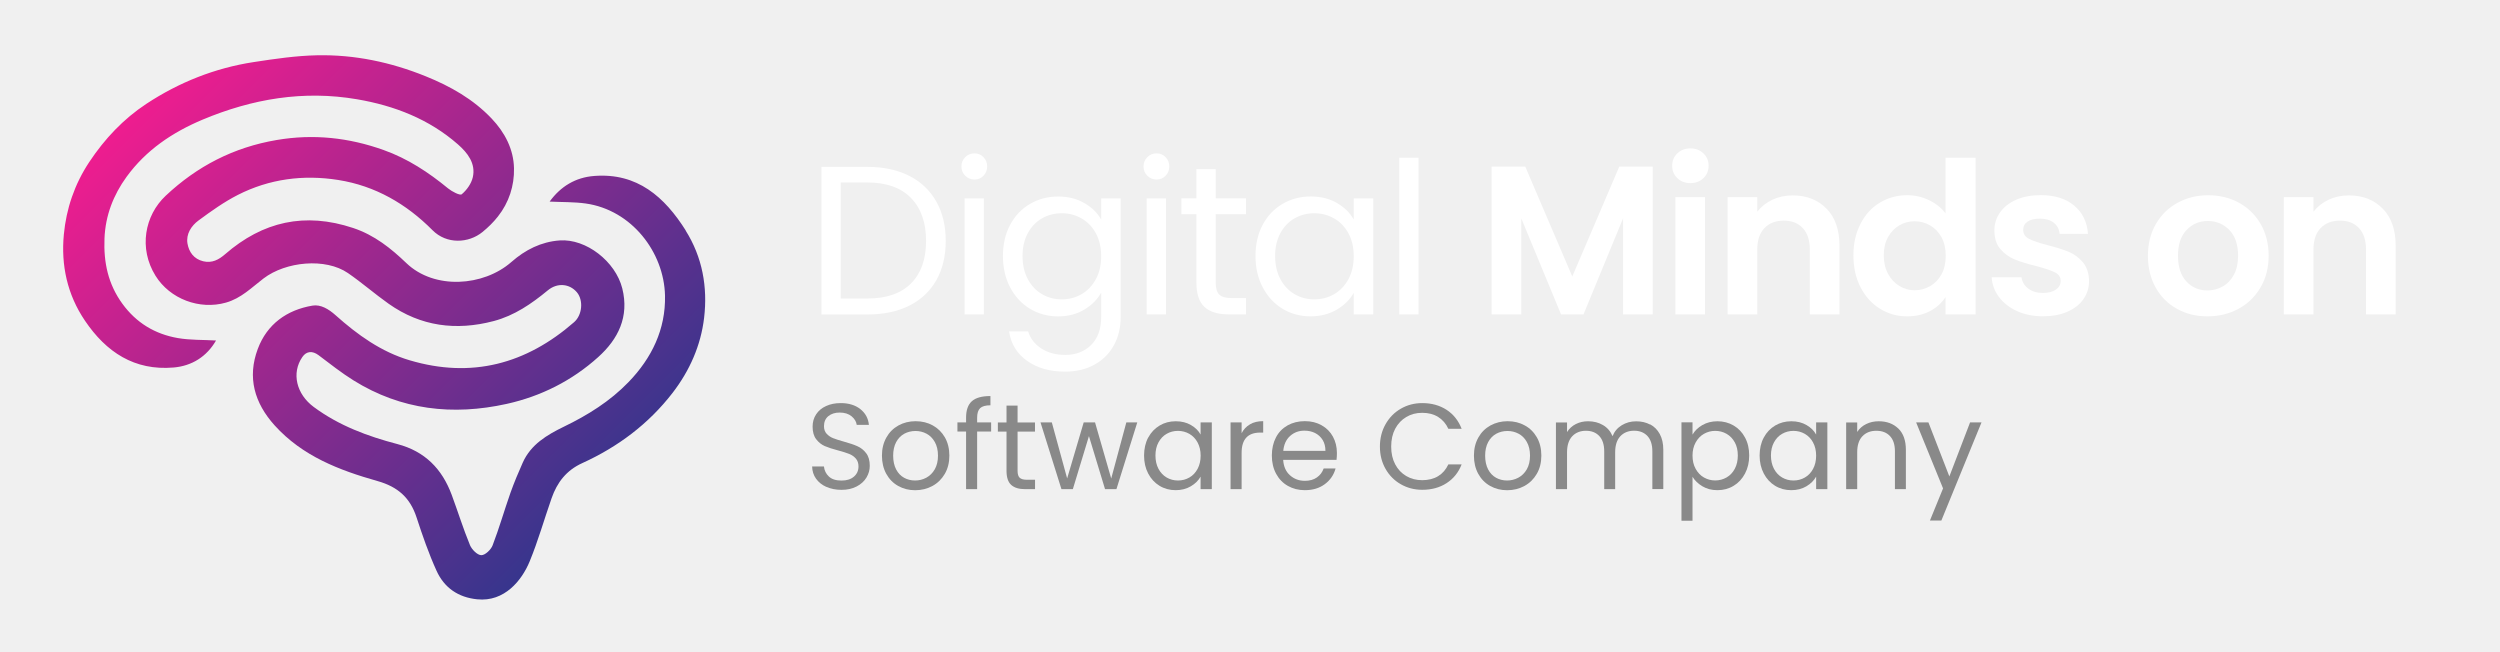
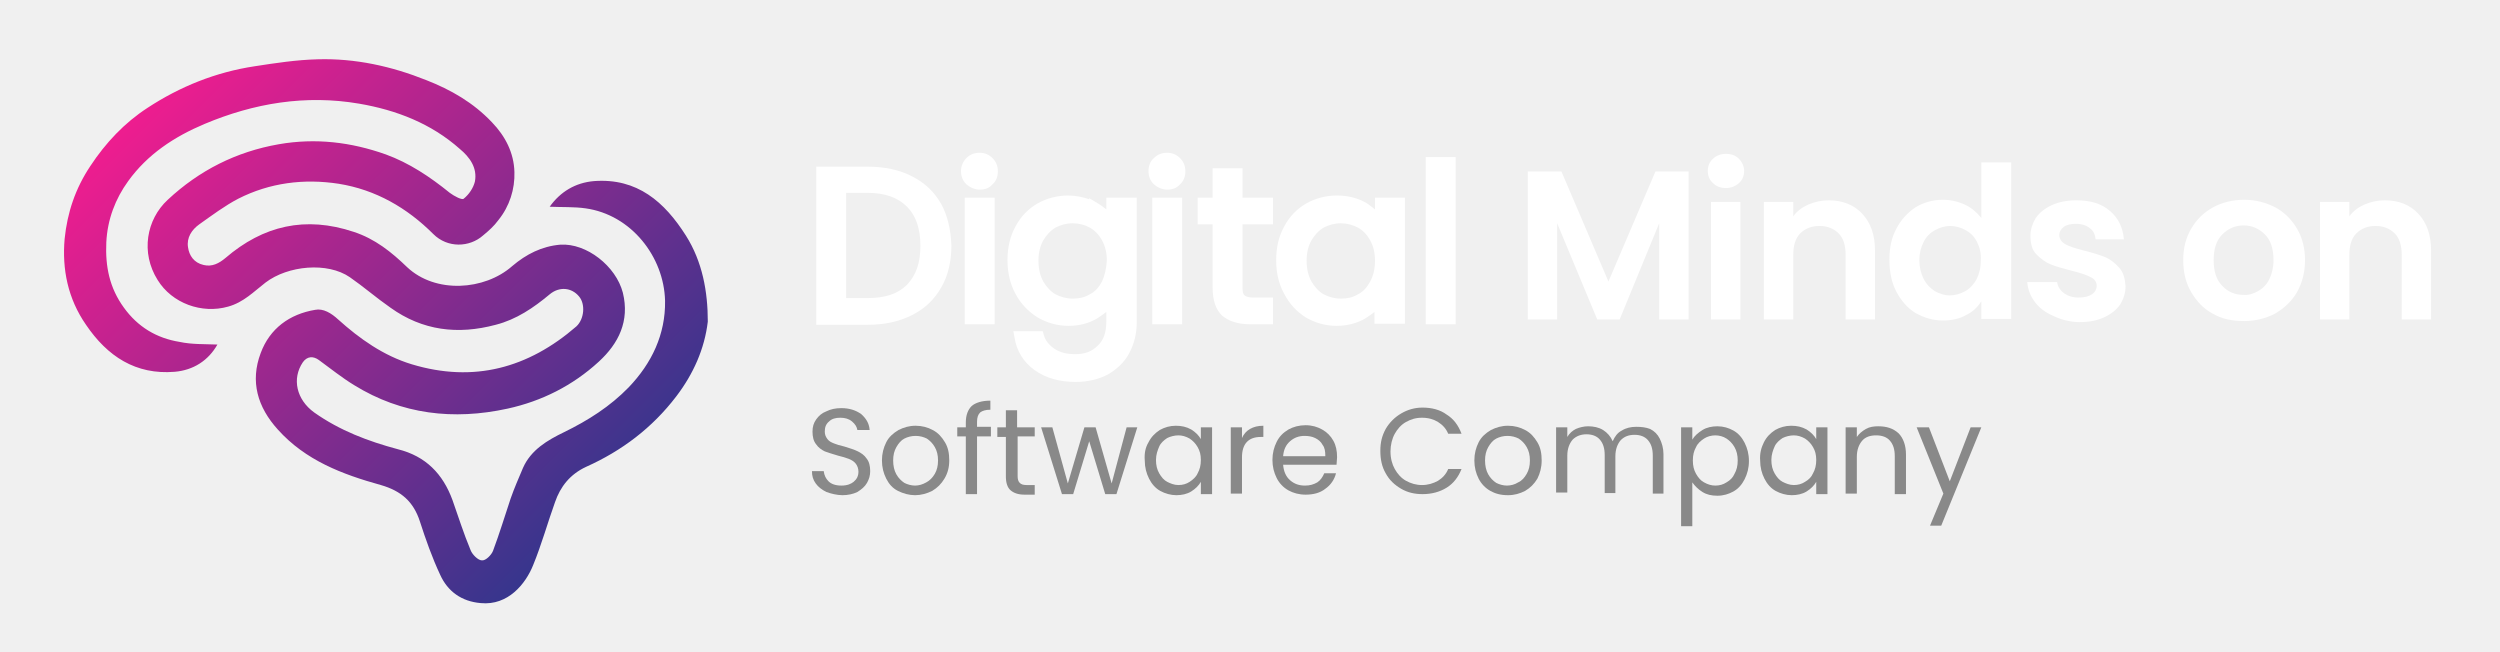
- <svg xmlns="http://www.w3.org/2000/svg" id="Layer_1" data-name="Layer 1" version="1.1" viewBox="0 0 468 122">
-   <defs>
-     <style>
-       .cls-1 {
-         fill: url(#linear-gradient);
-       }
- 
-       .cls-1, .cls-2, .cls-3 {
-         stroke-width: 0px;
-       }
- 
-       .cls-2 {
-         fill: #898989;
-       }
- 
-       .cls-3 {
-         fill: #fff;
-       }
-     </style>
-     <linearGradient id="linear-gradient" x1="119.47" y1="98.7" x2="33.78" y2="13.01" gradientUnits="userSpaceOnUse">
-       <stop offset="0" stop-color="#29378d" />
-       <stop offset="1" stop-color="#ed1d8f" />
+ <svg xmlns="http://www.w3.org/2000/svg" version="1.1" id="Layer_1" x="0px" y="0px" viewBox="-1045 660 468 122" style="enable-background:new -1045 660 468 122;" xml:space="preserve">
+   <style type="text/css">
+ 	.st0{fill:url(#SVGID_1_);}
+ 	.st1{fill:#FFFFFF;}
+ 	.st2{fill:#898989;}
+ </style>
+   <g>
+     <linearGradient id="SVGID_1_" gradientUnits="userSpaceOnUse" x1="-925.525" y1="684.405" x2="-1011.215" y2="770.095" gradientTransform="matrix(1 0 0 -1 0 1444)">
+       <stop offset="0" style="stop-color:#29378D" />
+       <stop offset="1" style="stop-color:#ED1D8F" />
    </linearGradient>
-   </defs>
-   <path class="cls-1" d="M128.38,43.16c-3.96-6.28-9.07-10.85-17.15-10.22-3.5.27-6.28,1.96-8.34,4.8,2.34.11,4.56.05,6.73.35,8.63,1.21,14.69,9.13,14.87,17.25.14,6.28-2.47,11.68-6.82,16.18-3.47,3.6-7.65,6.2-12.14,8.37-3.14,1.53-6.15,3.31-7.67,6.71-.83,1.86-1.62,3.74-2.3,5.65-1.15,3.26-2.1,6.6-3.34,9.83-.31.82-1.4,1.86-2.12,1.85-.74-.01-1.78-1.06-2.12-1.88-1.27-3.08-2.26-6.28-3.42-9.41-1.8-4.85-5-8.15-10.17-9.51-5.57-1.46-10.94-3.45-15.65-6.94-3.25-2.4-4.22-6.34-2.14-9.36.77-1.12,1.89-1.19,3.02-.35,2.15,1.62,4.28,3.31,6.56,4.73,8.91,5.55,18.59,6.63,28.67,4.4,6.42-1.42,12.24-4.35,17.13-8.76,3.74-3.36,5.84-7.56,4.51-12.86-1.26-5.03-6.76-9.34-11.73-8.98-3.46.25-6.44,1.76-9.02,4.03-5.24,4.6-14.43,5.23-19.66.22-2.87-2.75-5.97-5.25-9.97-6.58-9.02-3-16.9-1.23-23.96,4.9-1.19,1.03-2.45,1.73-4.11,1.33-1.76-.42-2.67-1.75-2.94-3.3-.31-1.78.7-3.34,2.08-4.35,2.35-1.73,4.75-3.45,7.34-4.77,5.91-3.01,12.27-3.83,18.79-2.8,6.92,1.09,12.75,4.47,17.65,9.4,2.66,2.68,6.76,2.46,9.35.35,1.06-.86,2.06-1.84,2.9-2.91,2.08-2.63,3.08-5.78,3.01-9.02-.07-3.56-1.7-6.7-4.18-9.31-3.46-3.65-7.74-6.06-12.35-7.92-6.52-2.64-13.32-4.08-20.34-3.93-3.96.08-7.93.67-11.85,1.27-7.26,1.11-13.98,3.79-20.09,7.81-4.31,2.84-7.8,6.54-10.7,10.9-2.77,4.18-4.3,8.74-4.76,13.57-.54,5.74.63,11.23,3.95,16.13,3.98,5.89,9.26,9.39,16.58,8.77,3.47-.29,6.25-2.08,7.96-5.06-2.4-.14-4.81-.05-7.13-.45-4.28-.74-7.79-2.84-10.4-6.43-2.68-3.68-3.53-7.74-3.35-12.22.17-4.32,1.68-8.15,4.12-11.52,3.62-4.99,8.57-8.34,14.26-10.73,9.3-3.89,18.87-5.52,28.88-3.81,7.03,1.2,13.52,3.72,18.93,8.47,1.75,1.54,3.35,3.54,2.76,6.13-.27,1.19-1.13,2.4-2.08,3.19-.33.27-1.84-.52-2.56-1.11-3.66-3.01-7.56-5.57-12.04-7.17-6.52-2.33-13.14-3.06-20.04-1.88-8.04,1.37-14.86,4.88-20.77,10.43-3.95,3.71-5.09,9.86-1.91,14.98,2.71,4.36,8.25,6.43,13.18,5.03,2.87-.81,4.82-2.83,7.04-4.52,4.19-3.19,11.61-3.9,15.81-1.01,2.62,1.8,5.02,3.91,7.61,5.74,6.02,4.25,12.63,5.1,19.68,3.24,3.88-1.03,7.07-3.23,10.11-5.74,1.8-1.49,4.08-1.26,5.45.35,1.23,1.45,1.05,4.23-.52,5.6-8.99,7.85-19.21,10.58-30.8,7.13-5.33-1.58-9.76-4.78-13.85-8.43-1.29-1.15-2.79-2.06-4.32-1.8-4.81.81-8.51,3.48-10.24,8.1-2,5.33-.64,10.11,3.15,14.32,5.2,5.76,12.11,8.4,19.25,10.42,3.83,1.08,6.12,3.13,7.32,6.81,1.11,3.39,2.28,6.78,3.75,10.01,1.43,3.14,4.02,4.96,7.6,5.32,5.11.53,8.37-3.56,9.82-7.09,1.59-3.86,2.73-7.9,4.11-11.84,1.03-2.94,2.75-5.21,5.75-6.57,6.66-3.03,12.4-7.32,16.9-13.15,3.2-4.16,5.29-8.88,5.9-14.05.68-5.76-.32-11.36-3.47-16.35Z" />
-   <g>
-     <path class="cls-3" d="M170.21,32.92c2.21,1.12,3.9,2.73,5.07,4.82,1.18,2.09,1.76,4.54,1.76,7.37s-.59,5.28-1.76,7.35c-1.18,2.07-2.87,3.66-5.07,4.76-2.21,1.1-4.82,1.65-7.83,1.65h-8.6v-27.63h8.6c3.01,0,5.62.56,7.83,1.68ZM170.55,53.05c1.88-1.89,2.81-4.54,2.81-7.95s-.94-6.12-2.83-8.05-4.6-2.89-8.15-2.89h-4.99v21.72h4.99c3.57,0,6.29-.94,8.17-2.83Z" />
-     <path class="cls-3" d="M180.69,32.9c-.48-.48-.71-1.06-.71-1.74s.24-1.27.71-1.74c.48-.48,1.06-.71,1.74-.71s1.22.24,1.68.71c.46.48.69,1.06.69,1.74s-.23,1.27-.69,1.74c-.46.48-1.02.71-1.68.71s-1.27-.24-1.74-.71ZM184.18,37.14v21.72h-3.61v-21.72h3.61Z" />
-     <path class="cls-3" d="M202.99,38.01c1.41.82,2.46,1.85,3.15,3.09v-3.96h3.65v22.2c0,1.98-.42,3.75-1.27,5.29-.85,1.55-2.05,2.75-3.63,3.63-1.57.87-3.4,1.31-5.49,1.31-2.85,0-5.23-.67-7.13-2.02s-3.03-3.18-3.37-5.51h3.57c.4,1.32,1.21,2.38,2.46,3.19,1.24.81,2.73,1.21,4.48,1.21,1.98,0,3.6-.62,4.85-1.86,1.25-1.24,1.88-2.99,1.88-5.23v-4.56c-.71,1.27-1.77,2.33-3.17,3.17-1.4.85-3.04,1.27-4.91,1.27s-3.68-.48-5.25-1.43c-1.57-.95-2.81-2.29-3.71-4-.9-1.72-1.35-3.67-1.35-5.87s.45-4.17,1.35-5.85c.9-1.68,2.13-2.98,3.71-3.9,1.57-.92,3.32-1.39,5.25-1.39s3.52.41,4.93,1.23ZM205.15,43.68c-.66-1.21-1.55-2.15-2.68-2.79-1.12-.65-2.36-.97-3.71-.97s-2.58.32-3.69.95-2,1.56-2.66,2.77c-.66,1.22-.99,2.64-.99,4.28s.33,3.11.99,4.34c.66,1.23,1.55,2.17,2.66,2.81,1.11.65,2.34.97,3.69.97s2.58-.32,3.71-.97c1.12-.65,2.01-1.59,2.68-2.81.66-1.23.99-2.66.99-4.3s-.33-3.06-.99-4.28Z" />
-     <path class="cls-3" d="M214.78,32.9c-.48-.48-.71-1.06-.71-1.74s.24-1.27.71-1.74c.48-.48,1.06-.71,1.74-.71s1.22.24,1.68.71c.46.48.69,1.06.69,1.74s-.23,1.27-.69,1.74c-.46.48-1.02.71-1.68.71s-1.27-.24-1.74-.71ZM218.27,37.14v21.72h-3.61v-21.72h3.61Z" />
-     <path class="cls-3" d="M227.58,40.11v12.8c0,1.06.22,1.8.67,2.24.45.44,1.23.65,2.34.65h2.66v3.05h-3.25c-2.01,0-3.51-.46-4.52-1.39-1-.92-1.51-2.44-1.51-4.56v-12.8h-2.81v-2.97h2.81v-5.47h3.61v5.47h5.67v2.97h-5.67Z" />
-     <path class="cls-3" d="M236.38,42.07c.9-1.68,2.13-2.98,3.71-3.9,1.57-.92,3.32-1.39,5.25-1.39s3.55.41,4.95,1.23c1.4.82,2.44,1.85,3.13,3.09v-3.96h3.65v21.72h-3.65v-4.04c-.71,1.27-1.78,2.32-3.19,3.15-1.41.83-3.06,1.25-4.93,1.25s-3.67-.48-5.23-1.43-2.79-2.29-3.69-4c-.9-1.72-1.35-3.67-1.35-5.87s.45-4.17,1.35-5.85ZM252.43,43.68c-.66-1.21-1.55-2.15-2.68-2.79s-2.36-.97-3.71-.97-2.58.32-3.69.95c-1.11.63-2,1.56-2.66,2.77-.66,1.22-.99,2.64-.99,4.28s.33,3.11.99,4.34c.66,1.23,1.55,2.17,2.66,2.81,1.11.65,2.34.97,3.69.97s2.58-.32,3.71-.97c1.12-.65,2.01-1.59,2.68-2.81.66-1.23.99-2.66.99-4.3s-.33-3.06-.99-4.28Z" />
-     <path class="cls-3" d="M265.55,29.53v29.33h-3.61v-29.33h3.61Z" />
-     <path class="cls-3" d="M309.39,31.19v27.67h-5.55v-17.99l-7.41,17.99h-4.2l-7.45-17.99v17.99h-5.55v-27.67h6.3l8.8,20.57,8.8-20.57h6.26Z" />
-     <path class="cls-3" d="M314,33.35c-.65-.62-.97-1.39-.97-2.32s.32-1.7.97-2.32c.65-.62,1.46-.93,2.44-.93s1.79.31,2.44.93c.65.62.97,1.39.97,2.32s-.32,1.7-.97,2.32c-.65.62-1.46.93-2.44.93s-1.79-.31-2.44-.93ZM319.18,36.9v21.96h-5.55v-21.96h5.55Z" />
-     <path class="cls-3" d="M341.93,39.06c1.61,1.65,2.42,3.96,2.42,6.92v12.88h-5.55v-12.13c0-1.74-.44-3.08-1.31-4.02s-2.06-1.41-3.57-1.41-2.74.47-3.63,1.41c-.89.94-1.33,2.28-1.33,4.02v12.13h-5.55v-21.96h5.55v2.73c.74-.95,1.68-1.7,2.83-2.24s2.41-.81,3.79-.81c2.62,0,4.73.83,6.34,2.48Z" />
-     <path class="cls-3" d="M348.29,41.89c.88-1.72,2.09-3.04,3.63-3.96,1.53-.92,3.24-1.39,5.11-1.39,1.43,0,2.79.31,4.08.93,1.29.62,2.33,1.45,3.09,2.48v-10.42h5.63v29.33h-5.63v-3.25c-.69,1.08-1.65,1.96-2.89,2.62s-2.68.99-4.32.99c-1.85,0-3.54-.48-5.07-1.43-1.53-.95-2.74-2.29-3.63-4.02-.89-1.73-1.33-3.72-1.33-5.96s.44-4.19,1.33-5.91ZM363.45,44.41c-.53-.96-1.24-1.7-2.14-2.22-.9-.52-1.86-.77-2.89-.77s-1.98.25-2.85.75c-.87.5-1.58,1.24-2.12,2.2-.54.96-.81,2.11-.81,3.43s.27,2.48.81,3.47c.54.99,1.25,1.75,2.14,2.28.88.53,1.83.79,2.83.79s1.99-.26,2.89-.77c.9-.52,1.61-1.25,2.14-2.22.53-.96.79-2.12.79-3.47s-.26-2.5-.79-3.47Z" />
-     <path class="cls-3" d="M377.6,58.24c-1.43-.65-2.56-1.53-3.39-2.64s-1.29-2.34-1.37-3.69h5.59c.11.85.52,1.55,1.25,2.1.73.55,1.63.83,2.71.83s1.88-.21,2.48-.63c.59-.42.89-.96.89-1.62,0-.71-.36-1.25-1.09-1.61-.73-.36-1.88-.75-3.47-1.17-1.64-.4-2.98-.81-4.02-1.23-1.04-.42-1.94-1.07-2.7-1.94s-1.13-2.05-1.13-3.53c0-1.22.35-2.32,1.05-3.33.7-1,1.7-1.8,3.01-2.38,1.31-.58,2.85-.87,4.62-.87,2.62,0,4.7.65,6.26,1.96,1.56,1.31,2.42,3.07,2.58,5.29h-5.31c-.08-.87-.44-1.57-1.09-2.08-.65-.52-1.51-.77-2.6-.77-1,0-1.78.19-2.32.56-.54.37-.81.89-.81,1.55,0,.74.37,1.3,1.11,1.68.74.38,1.89.77,3.45,1.17,1.59.4,2.89.81,3.92,1.23,1.03.42,1.92,1.08,2.68,1.96.75.89,1.14,2.05,1.17,3.51,0,1.27-.35,2.4-1.05,3.41-.7,1-1.7,1.79-3.01,2.36-1.31.57-2.83.85-4.58.85s-3.41-.32-4.84-.97Z" />
-     <path class="cls-3" d="M407.52,57.81c-1.69-.94-3.02-2.27-3.98-3.98-.96-1.72-1.45-3.7-1.45-5.95s.5-4.23,1.49-5.94c.99-1.72,2.34-3.04,4.06-3.98,1.72-.94,3.63-1.41,5.75-1.41s4.03.47,5.75,1.41c1.72.94,3.07,2.27,4.06,3.98.99,1.72,1.49,3.7,1.49,5.94s-.51,4.23-1.53,5.95c-1.02,1.72-2.39,3.05-4.12,3.98-1.73.94-3.67,1.41-5.81,1.41s-4.02-.47-5.71-1.41ZM416.06,53.64c.89-.49,1.59-1.22,2.12-2.2.53-.98.79-2.17.79-3.57,0-2.09-.55-3.69-1.64-4.82-1.1-1.12-2.44-1.68-4.02-1.68s-2.91.56-3.98,1.68c-1.07,1.12-1.61,2.73-1.61,4.82s.52,3.69,1.57,4.82c1.04,1.12,2.36,1.68,3.94,1.68,1,0,1.95-.24,2.83-.73Z" />
-     <path class="cls-3" d="M446.05,39.06c1.61,1.65,2.42,3.96,2.42,6.92v12.88h-5.55v-12.13c0-1.74-.44-3.08-1.31-4.02s-2.06-1.41-3.57-1.41-2.74.47-3.63,1.41c-.89.94-1.33,2.28-1.33,4.02v12.13h-5.55v-21.96h5.55v2.73c.74-.95,1.68-1.7,2.83-2.24s2.41-.81,3.79-.81c2.62,0,4.73.83,6.34,2.48Z" />
-   </g>
-   <g>
-     <path class="cls-2" d="M154.71,91.16c-.83-.37-1.48-.89-1.95-1.55-.47-.66-.71-1.42-.73-2.29h2.21c.08.75.38,1.37.92,1.88.54.51,1.33.76,2.36.76s1.77-.25,2.34-.74c.57-.49.85-1.13.85-1.9,0-.61-.17-1.1-.5-1.48-.33-.38-.75-.67-1.25-.87s-1.18-.41-2.03-.64c-1.05-.27-1.89-.55-2.52-.82-.63-.27-1.17-.7-1.62-1.29-.45-.58-.67-1.37-.67-2.36,0-.87.22-1.63.66-2.3.44-.67,1.06-1.19,1.86-1.55.8-.37,1.71-.55,2.75-.55,1.49,0,2.71.37,3.66,1.12.95.75,1.49,1.73,1.61,2.96h-2.28c-.08-.61-.4-1.14-.96-1.61-.56-.46-1.31-.7-2.23-.7-.87,0-1.57.22-2.12.67-.55.45-.82,1.08-.82,1.88,0,.58.16,1.05.49,1.41.33.36.73.64,1.21.83.48.19,1.15.41,2.02.65,1.05.29,1.89.57,2.53.86.64.28,1.19.71,1.64,1.3.46.59.68,1.38.68,2.38,0,.78-.21,1.5-.62,2.19-.41.68-1.02,1.24-1.82,1.66-.81.43-1.76.64-2.85.64s-1.99-.19-2.82-.56Z" />
-     <path class="cls-2" d="M168.14,90.97c-.95-.53-1.69-1.29-2.23-2.27s-.81-2.12-.81-3.41.28-2.41.83-3.39c.55-.98,1.31-1.73,2.27-2.26s2.03-.79,3.21-.79,2.26.26,3.21.79,1.71,1.27,2.27,2.25c.55.97.83,2.11.83,3.4s-.28,2.43-.85,3.41c-.57.98-1.34,1.74-2.31,2.27s-2.05.8-3.24.8-2.23-.27-3.18-.8ZM173.41,89.42c.65-.35,1.18-.87,1.58-1.57.4-.7.6-1.55.6-2.55s-.2-1.85-.59-2.55c-.4-.7-.91-1.22-1.55-1.56-.64-.34-1.33-.51-2.07-.51s-1.46.17-2.09.51c-.63.34-1.14.86-1.52,1.56s-.57,1.55-.57,2.55.19,1.88.56,2.58c.37.7.87,1.22,1.49,1.56s1.31.51,2.05.51,1.44-.17,2.1-.52Z" />
-     <path class="cls-2" d="M185.54,80.78h-2.62v10.78h-2.07v-10.78h-1.62v-1.71h1.62v-.89c0-1.4.36-2.42,1.08-3.07.72-.65,1.88-.97,3.48-.97v1.73c-.91,0-1.55.18-1.93.54-.37.36-.56.95-.56,1.77v.89h2.62v1.71Z" />
-     <path class="cls-2" d="M190.49,80.78v7.36c0,.61.13,1.04.39,1.29.26.25.71.38,1.35.38h1.53v1.76h-1.87c-1.16,0-2.02-.27-2.6-.8s-.87-1.41-.87-2.62v-7.36h-1.62v-1.71h1.62v-3.15h2.07v3.15h3.26v1.71h-3.26Z" />
-     <path class="cls-2" d="M212.9,79.07l-3.9,12.49h-2.14l-3.01-9.92-3.01,9.92h-2.14l-3.92-12.49h2.12l2.87,10.49,3.1-10.49h2.12l3.03,10.51,2.83-10.51h2.05Z" />
-     <path class="cls-2" d="M214.95,81.91c.52-.97,1.23-1.71,2.13-2.25s1.91-.8,3.02-.8,2.04.24,2.85.71c.81.47,1.41,1.06,1.8,1.78v-2.28h2.1v12.49h-2.1v-2.33c-.41.73-1.02,1.33-1.84,1.81-.81.48-1.76.72-2.84.72s-2.11-.27-3.01-.82c-.9-.55-1.6-1.31-2.12-2.3-.52-.99-.77-2.11-.77-3.37s.26-2.4.77-3.36ZM224.19,82.83c-.38-.7-.89-1.23-1.54-1.61-.65-.37-1.36-.56-2.13-.56s-1.48.18-2.12.55c-.64.36-1.15.9-1.53,1.6s-.57,1.52-.57,2.46.19,1.79.57,2.5c.38.71.89,1.25,1.53,1.62.64.37,1.35.56,2.12.56s1.49-.19,2.13-.56c.65-.37,1.16-.91,1.54-1.62.38-.71.57-1.53.57-2.47s-.19-1.76-.57-2.46Z" />
-     <path class="cls-2" d="M234,79.43c.68-.4,1.5-.59,2.47-.59v2.14h-.55c-2.33,0-3.49,1.26-3.49,3.79v6.79h-2.07v-12.49h2.07v2.03c.36-.71.89-1.27,1.56-1.66Z" />
-     <path class="cls-2" d="M250.2,86.09h-9.99c.08,1.23.5,2.19,1.27,2.88.77.69,1.7,1.04,2.79,1.04.9,0,1.65-.21,2.25-.63s1.02-.98,1.27-1.68h2.23c-.33,1.2-1,2.18-2.01,2.93-1,.75-2.25,1.13-3.74,1.13-1.19,0-2.25-.27-3.18-.8-.94-.53-1.67-1.29-2.2-2.27-.53-.98-.8-2.12-.8-3.41s.26-2.42.77-3.4,1.24-1.72,2.18-2.25c.93-.52,2.01-.79,3.23-.79s2.23.26,3.15.78,1.62,1.23,2.11,2.13c.49.9.74,1.93.74,3.07,0,.4-.02.81-.07,1.25ZM247.6,82.36c-.35-.57-.83-1-1.42-1.3-.6-.3-1.27-.44-2-.44-1.05,0-1.94.33-2.68,1-.74.67-1.16,1.6-1.27,2.78h7.89c0-.79-.17-1.47-.52-2.04Z" />
-     <path class="cls-2" d="M259.37,79.42c.7-1.24,1.65-2.21,2.86-2.91,1.21-.7,2.55-1.05,4.02-1.05,1.73,0,3.25.42,4.54,1.25,1.29.84,2.23,2.02,2.83,3.56h-2.49c-.44-.96-1.08-1.69-1.9-2.21-.83-.52-1.82-.78-2.98-.78s-2.11.26-2.99.78c-.88.52-1.57,1.25-2.08,2.2-.5.95-.75,2.06-.75,3.34s.25,2.37.75,3.32c.5.95,1.19,1.68,2.08,2.2.88.52,1.88.77,2.99.77s2.15-.25,2.98-.76c.83-.51,1.46-1.24,1.9-2.2h2.49c-.59,1.52-1.54,2.69-2.83,3.52-1.29.83-2.8,1.24-4.54,1.24-1.47,0-2.82-.35-4.02-1.04-1.21-.69-2.16-1.65-2.86-2.88-.7-1.23-1.05-2.62-1.05-4.17s.35-2.94,1.05-4.18Z" />
-     <path class="cls-2" d="M278.96,90.97c-.95-.53-1.69-1.29-2.23-2.27-.54-.98-.81-2.12-.81-3.41s.28-2.41.83-3.39c.55-.98,1.31-1.73,2.27-2.26.96-.52,2.03-.79,3.21-.79s2.26.26,3.21.79c.96.52,1.71,1.27,2.27,2.25s.83,2.11.83,3.4-.28,2.43-.85,3.41-1.34,1.74-2.31,2.27-2.05.8-3.24.8-2.23-.27-3.18-.8ZM284.24,89.42c.65-.35,1.18-.87,1.58-1.57.4-.7.6-1.55.6-2.55s-.2-1.85-.59-2.55-.91-1.22-1.55-1.56c-.64-.34-1.33-.51-2.08-.51s-1.46.17-2.09.51c-.63.34-1.14.86-1.52,1.56s-.57,1.55-.57,2.55.19,1.88.56,2.58c.37.7.87,1.22,1.49,1.56s1.31.51,2.05.51,1.44-.17,2.1-.52Z" />
-     <path class="cls-2" d="M308.91,79.44c.76.4,1.36,1.01,1.8,1.81.44.81.66,1.79.66,2.94v7.36h-2.05v-7.07c0-1.25-.31-2.2-.92-2.86-.62-.66-1.45-.99-2.5-.99s-1.94.35-2.58,1.04c-.64.69-.96,1.69-.96,3v6.89h-2.05v-7.07c0-1.25-.31-2.2-.92-2.86-.62-.66-1.45-.99-2.5-.99s-1.94.35-2.58,1.04c-.64.69-.96,1.69-.96,3v6.89h-2.08v-12.49h2.08v1.8c.41-.65.96-1.15,1.65-1.5s1.46-.52,2.29-.52c1.05,0,1.98.24,2.78.71.81.47,1.41,1.16,1.8,2.08.35-.88.93-1.57,1.73-2.05.8-.49,1.7-.73,2.69-.73s1.84.2,2.6.6Z" />
-     <path class="cls-2" d="M318.68,79.58c.81-.48,1.76-.72,2.84-.72s2.12.27,3.02.8,1.62,1.28,2.13,2.25c.52.96.78,2.09.78,3.36s-.26,2.39-.78,3.37c-.52.99-1.23,1.76-2.13,2.3-.9.55-1.91.82-3.02.82s-2-.24-2.82-.72c-.81-.48-1.43-1.07-1.86-1.79v8.23h-2.07v-18.42h2.07v2.3c.41-.71,1.02-1.31,1.84-1.79ZM324.75,82.81c-.38-.7-.89-1.23-1.54-1.6-.65-.37-1.36-.55-2.13-.55s-1.46.19-2.11.56c-.65.37-1.16.91-1.55,1.62-.39.71-.58,1.52-.58,2.45s.19,1.77.58,2.47c.39.71.9,1.25,1.55,1.62.65.37,1.35.56,2.11.56s1.49-.19,2.13-.56c.65-.37,1.16-.91,1.54-1.62.38-.71.57-1.54.57-2.5s-.19-1.76-.57-2.46Z" />
-     <path class="cls-2" d="M330.18,81.91c.52-.97,1.23-1.71,2.13-2.25.9-.53,1.91-.8,3.02-.8s2.04.24,2.85.71c.81.47,1.41,1.06,1.8,1.78v-2.28h2.1v12.49h-2.1v-2.33c-.41.73-1.02,1.33-1.83,1.81-.81.48-1.76.72-2.84.72s-2.11-.27-3.01-.82c-.9-.55-1.6-1.31-2.12-2.3-.52-.99-.78-2.11-.78-3.37s.26-2.4.78-3.36ZM339.41,82.83c-.38-.7-.89-1.23-1.54-1.61-.65-.37-1.36-.56-2.13-.56s-1.48.18-2.12.55c-.64.36-1.15.9-1.53,1.6-.38.7-.57,1.52-.57,2.46s.19,1.79.57,2.5c.38.71.89,1.25,1.53,1.62.64.37,1.34.56,2.12.56s1.49-.19,2.13-.56c.65-.37,1.16-.91,1.54-1.62.38-.71.57-1.53.57-2.47s-.19-1.76-.57-2.46Z" />
-     <path class="cls-2" d="M355.37,80.22c.94.92,1.41,2.25,1.41,3.98v7.36h-2.05v-7.07c0-1.25-.31-2.2-.93-2.86-.62-.66-1.47-.99-2.55-.99s-1.96.34-2.61,1.03c-.65.68-.97,1.68-.97,2.99v6.91h-2.07v-12.49h2.07v1.78c.41-.64.97-1.13,1.68-1.48s1.49-.52,2.34-.52c1.52,0,2.75.46,3.69,1.38Z" />
-     <path class="cls-2" d="M370.94,79.07l-7.52,18.38h-2.14l2.46-6.02-5.04-12.36h2.3l3.92,10.12,3.88-10.12h2.14Z" />
+     <path class="st0" d="M-916.6,704.1c-4-6.3-9.1-10.8-17.2-10.2c-3.5,0.3-6.3,2-8.3,4.8c2.3,0.1,4.6,0,6.7,0.3   c8.6,1.2,14.7,9.1,14.9,17.3c0.1,6.3-2.5,11.7-6.8,16.2c-3.5,3.6-7.6,6.2-12.1,8.4c-3.1,1.5-6.2,3.3-7.7,6.7   c-0.8,1.9-1.6,3.7-2.3,5.7c-1.1,3.3-2.1,6.6-3.3,9.8c-0.3,0.8-1.4,1.9-2.1,1.8c-0.7,0-1.8-1.1-2.1-1.9c-1.3-3.1-2.3-6.3-3.4-9.4   c-1.8-4.9-5-8.2-10.2-9.5c-5.6-1.5-10.9-3.5-15.7-6.9c-3.3-2.4-4.2-6.3-2.1-9.4c0.8-1.1,1.9-1.2,3-0.4c2.2,1.6,4.3,3.3,6.6,4.7   c8.9,5.5,18.6,6.6,28.7,4.4c6.4-1.4,12.2-4.3,17.1-8.8c3.7-3.4,5.8-7.6,4.5-12.9c-1.3-5-6.8-9.3-11.7-9c-3.5,0.3-6.4,1.8-9,4   c-5.2,4.6-14.4,5.2-19.7,0.2c-2.9-2.8-6-5.3-10-6.6c-9-3-16.9-1.2-24,4.9c-1.2,1-2.5,1.7-4.1,1.3c-1.8-0.4-2.7-1.8-2.9-3.3   c-0.3-1.8,0.7-3.3,2.1-4.3c2.4-1.7,4.8-3.5,7.3-4.8c5.9-3,12.3-3.8,18.8-2.8c6.9,1.1,12.8,4.5,17.7,9.4c2.7,2.7,6.8,2.5,9.3,0.3   c1.1-0.9,2.1-1.8,2.9-2.9c2.1-2.6,3.1-5.8,3-9c-0.1-3.6-1.7-6.7-4.2-9.3c-3.5-3.7-7.7-6.1-12.3-7.9c-6.5-2.6-13.3-4.1-20.3-3.9   c-4,0.1-7.9,0.7-11.8,1.3c-7.3,1.1-14,3.8-20.1,7.8c-4.3,2.8-7.8,6.5-10.7,10.9c-2.8,4.2-4.3,8.7-4.8,13.6   c-0.5,5.7,0.6,11.2,4,16.1c4,5.9,9.3,9.4,16.6,8.8c3.5-0.3,6.3-2.1,8-5.1c-2.4-0.1-4.8,0-7.1-0.5c-4.3-0.7-7.8-2.8-10.4-6.4   c-2.7-3.7-3.5-7.7-3.3-12.2c0.2-4.3,1.7-8.2,4.1-11.5c3.6-5,8.6-8.3,14.3-10.7c9.3-3.9,18.9-5.5,28.9-3.8c7,1.2,13.5,3.7,18.9,8.5   c1.8,1.5,3.3,3.5,2.8,6.1c-0.3,1.2-1.1,2.4-2.1,3.2c-0.3,0.3-1.8-0.5-2.6-1.1c-3.7-3-7.6-5.6-12-7.2c-6.5-2.3-13.1-3.1-20-1.9   c-8,1.4-14.9,4.9-20.8,10.4c-4,3.7-5.1,9.9-1.9,15c2.7,4.4,8.3,6.4,13.2,5c2.9-0.8,4.8-2.8,7-4.5c4.2-3.2,11.6-3.9,15.8-1   c2.6,1.8,5,3.9,7.6,5.7c6,4.3,12.6,5.1,19.7,3.2c3.9-1,7.1-3.2,10.1-5.7c1.8-1.5,4.1-1.3,5.5,0.4c1.2,1.4,1,4.2-0.5,5.6   c-9,7.8-19.2,10.6-30.8,7.1c-5.3-1.6-9.8-4.8-13.8-8.4c-1.3-1.2-2.8-2.1-4.3-1.8c-4.8,0.8-8.5,3.5-10.2,8.1   c-2,5.3-0.6,10.1,3.2,14.3c5.2,5.8,12.1,8.4,19.3,10.4c3.8,1.1,6.1,3.1,7.3,6.8c1.1,3.4,2.3,6.8,3.8,10c1.4,3.1,4,5,7.6,5.3   c5.1,0.5,8.4-3.6,9.8-7.1c1.6-3.9,2.7-7.9,4.1-11.8c1-2.9,2.8-5.2,5.8-6.6c6.7-3,12.4-7.3,16.9-13.2c3.2-4.2,5.3-8.9,5.9-14   C-912.5,714.6-913.5,709-916.6,704.1L-916.6,704.1z" />
+     <path class="st1" d="M-868.8,698.2c-1.3-2.3-3.1-4-5.5-5.2c-2.3-1.2-5.1-1.8-8.3-1.8h-9.6v29.6h9.6c3.2,0,5.9-0.6,8.3-1.8   c2.4-1.2,4.2-2.9,5.5-5.2c1.3-2.2,1.9-4.9,1.9-7.8C-867,703-867.6,700.4-868.8,698.2z M-882.6,715.8h-4v-19.7h4   c3.3,0,5.7,0.9,7.4,2.6c1.7,1.7,2.5,4.2,2.5,7.3c0,3.2-0.8,5.5-2.5,7.3C-876.9,715-879.3,715.8-882.6,715.8z" />
+     <g>
+       <path class="st1" d="M-858.2,692.1c0,0.9-0.3,1.8-1,2.4c-0.6,0.7-1.4,1-2.4,1c-0.9,0-1.8-0.4-2.5-1c-0.7-0.7-1-1.5-1-2.5    c0-0.9,0.4-1.8,1-2.4c0.7-0.7,1.5-1,2.5-1c0.9,0,1.7,0.3,2.4,1C-858.5,690.3-858.2,691.1-858.2,692.1z" />
+       <rect x="-864.4" y="697" class="st1" width="5.6" height="23.7" />
+     </g>
+     <path class="st1" d="M-837.9,697v2.2c-0.5-0.4-1-0.8-1.7-1.2l-1.5-0.9v0.2c-1.2-0.4-2.5-0.7-3.9-0.7c-2.1,0-4,0.5-5.8,1.5   c-1.7,1-3.1,2.4-4.1,4.3c-1,1.8-1.5,3.9-1.5,6.3c0,2.3,0.5,4.5,1.5,6.3c1,1.9,2.4,3.3,4.1,4.4c1.7,1,3.7,1.6,5.8,1.6   c2.1,0,3.9-0.5,5.4-1.4c0.6-0.4,1.2-0.8,1.7-1.2v1.8c0,2-0.5,3.5-1.6,4.5c-1.1,1.1-2.4,1.6-4.2,1.6c-1.6,0-2.8-0.3-3.9-1   c-1-0.7-1.7-1.5-2-2.6l-0.2-0.7h-5.5l0.2,1.1c0.4,2.6,1.7,4.7,3.8,6.2c2.1,1.5,4.7,2.2,7.7,2.2c2.2,0,4.3-0.5,6-1.4   c1.7-1,3.1-2.3,4-4c0.9-1.7,1.4-3.6,1.4-5.8V697H-837.9z M-838.7,712.7c-0.6,1.1-1.3,1.9-2.3,2.4c-1,0.6-2,0.8-3.2,0.8   c-1.2,0-2.2-0.3-3.2-0.8c-0.9-0.5-1.7-1.4-2.3-2.4c-0.6-1.1-0.9-2.4-0.9-3.9c0-1.5,0.3-2.7,0.9-3.8c0.6-1,1.3-1.8,2.3-2.4   c1-0.5,2-0.8,3.2-0.8c1.2,0,2.3,0.3,3.2,0.8c0.9,0.5,1.7,1.3,2.3,2.4c0.6,1.1,0.9,2.3,0.9,3.8   C-837.9,710.3-838.2,711.6-838.7,712.7z" />
+     <g>
+       <rect x="-829.3" y="697" class="st1" width="5.6" height="23.7" />
+       <path class="st1" d="M-823.1,692.1c0,0.9-0.3,1.8-1,2.4c-0.6,0.7-1.4,1-2.4,1c-0.9,0-1.8-0.4-2.5-1c-0.7-0.7-1-1.5-1-2.5    c0-0.9,0.3-1.8,1-2.4c0.7-0.7,1.5-1,2.5-1c0.9,0,1.7,0.3,2.4,1C-823.4,690.3-823.1,691.1-823.1,692.1z" />
+     </g>
+     <path class="st1" d="M-812.4,702v11.8c0,0.8,0.1,1.3,0.4,1.5c0.1,0.1,0.5,0.4,1.6,0.4h3.7v5h-4.3c-2.3,0-4-0.6-5.2-1.6   c-1.2-1.1-1.8-2.9-1.8-5.3V702h-2.8v-5h2.8v-5.5h5.6v5.5h5.7v5H-812.4z" />
+     <path class="st1" d="M-787.6,697v2.2c-0.5-0.4-1-0.8-1.6-1.2c-1.6-0.9-3.4-1.4-5.5-1.4c-2.1,0-4,0.5-5.8,1.5   c-1.7,1-3.1,2.4-4.1,4.3c-1,1.8-1.5,3.9-1.5,6.3c0,2.4,0.5,4.5,1.5,6.3c1,1.9,2.3,3.3,4,4.4c1.7,1,3.7,1.6,5.8,1.6   c2,0,3.9-0.5,5.4-1.4c0.6-0.4,1.2-0.8,1.7-1.2v2.2h5.7V697H-787.6z M-788.5,712.7c-0.6,1.1-1.3,1.9-2.3,2.4c-1,0.6-2,0.8-3.2,0.8   c-1.2,0-2.2-0.3-3.2-0.8c-0.9-0.5-1.7-1.4-2.3-2.4c-0.6-1.1-0.9-2.4-0.9-3.9c0-1.5,0.3-2.7,0.9-3.8c0.6-1,1.3-1.8,2.3-2.4   c1-0.5,2-0.8,3.2-0.8c1.2,0,2.2,0.3,3.2,0.8c0.9,0.5,1.7,1.3,2.3,2.4c0.6,1.1,0.9,2.3,0.9,3.8   C-787.6,710.3-787.9,711.6-788.5,712.7z" />
+     <rect x="-778.1" y="689.4" class="st1" width="5.6" height="31.3" />
+     <path class="st1" d="M-728.9,692.1v27.7h-5.5v-18l-7.4,18h-4.2l-7.5-18v18h-5.5v-27.7h6.3l8.8,20.6l8.8-20.6H-728.9L-728.9,692.1z" />
+     <path class="st1" d="M-724.3,694.3c-0.7-0.6-1-1.4-1-2.3c0-0.9,0.3-1.7,1-2.3c0.6-0.6,1.5-0.9,2.4-0.9c1,0,1.8,0.3,2.4,0.9   c0.6,0.6,1,1.4,1,2.3c0,0.9-0.3,1.7-1,2.3c-0.7,0.6-1.5,0.9-2.4,0.9C-722.9,695.2-723.7,694.9-724.3,694.3z M-719.2,697.8v22h-5.5   v-22H-719.2z" />
+     <path class="st1" d="M-696.4,700c1.6,1.7,2.4,4,2.4,6.9v12.9h-5.5v-12.1c0-1.7-0.4-3.1-1.3-4s-2.1-1.4-3.6-1.4s-2.7,0.5-3.6,1.4   s-1.3,2.3-1.3,4v12.1h-5.5v-22h5.5v2.7c0.7-1,1.7-1.7,2.8-2.2c1.2-0.5,2.4-0.8,3.8-0.8C-700.1,697.5-698,698.3-696.4,700   L-696.4,700z" />
+     <path class="st1" d="M-690,702.8c0.9-1.7,2.1-3,3.6-4c1.5-0.9,3.2-1.4,5.1-1.4c1.4,0,2.8,0.3,4.1,0.9c1.3,0.6,2.3,1.5,3.1,2.5   v-10.4h5.6v29.3h-5.6v-3.3c-0.7,1.1-1.6,2-2.9,2.6c-1.2,0.7-2.7,1-4.3,1c-1.8,0-3.5-0.5-5.1-1.4c-1.5-0.9-2.7-2.3-3.6-4   c-0.9-1.7-1.3-3.7-1.3-6S-690.9,704.5-690,702.8L-690,702.8z M-674.9,705.3c-0.5-1-1.2-1.7-2.1-2.2s-1.9-0.8-2.9-0.8   s-2,0.3-2.9,0.8s-1.6,1.2-2.1,2.2c-0.5,1-0.8,2.1-0.8,3.4s0.3,2.5,0.8,3.5c0.5,1,1.3,1.8,2.1,2.3c0.9,0.5,1.8,0.8,2.8,0.8   s2-0.3,2.9-0.8c0.9-0.5,1.6-1.3,2.1-2.2c0.5-1,0.8-2.1,0.8-3.5C-674.1,707.4-674.4,706.3-674.9,705.3z" />
+     <path class="st1" d="M-660.7,719.1c-1.4-0.6-2.6-1.5-3.4-2.6c-0.8-1.1-1.3-2.3-1.4-3.7h5.6c0.1,0.8,0.5,1.5,1.3,2.1   c0.7,0.5,1.6,0.8,2.7,0.8c1.1,0,1.9-0.2,2.5-0.6c0.6-0.4,0.9-1,0.9-1.6c0-0.7-0.4-1.3-1.1-1.6c-0.7-0.4-1.9-0.8-3.5-1.2   c-1.6-0.4-3-0.8-4-1.2s-1.9-1.1-2.7-1.9s-1.1-2-1.1-3.5c0-1.2,0.4-2.3,1-3.3c0.7-1,1.7-1.8,3-2.4c1.3-0.6,2.9-0.9,4.6-0.9   c2.6,0,4.7,0.6,6.3,2s2.4,3.1,2.6,5.3h-5.3c-0.1-0.9-0.4-1.6-1.1-2.1c-0.6-0.5-1.5-0.8-2.6-0.8c-1,0-1.8,0.2-2.3,0.6   c-0.5,0.4-0.8,0.9-0.8,1.5c0,0.7,0.4,1.3,1.1,1.7c0.7,0.4,1.9,0.8,3.5,1.2c1.6,0.4,2.9,0.8,3.9,1.2c1,0.4,1.9,1.1,2.7,2   c0.8,0.9,1.1,2,1.2,3.5c0,1.3-0.4,2.4-1,3.4c-0.7,1-1.7,1.8-3,2.4s-2.8,0.9-4.6,0.9S-659.3,719.8-660.7,719.1L-660.7,719.1z" />
+     <path class="st1" d="M-630.8,718.7c-1.7-0.9-3-2.3-4-4c-1-1.7-1.5-3.7-1.5-6s0.5-4.2,1.5-5.9c1-1.7,2.3-3,4.1-4   c1.7-0.9,3.6-1.4,5.8-1.4s4,0.5,5.8,1.4c1.7,0.9,3.1,2.3,4.1,4c1,1.7,1.5,3.7,1.5,5.9s-0.5,4.2-1.5,6c-1,1.7-2.4,3-4.1,4   c-1.7,0.9-3.7,1.4-5.8,1.4C-627.2,720.1-629.1,719.7-630.8,718.7L-630.8,718.7z M-622.3,714.5c0.9-0.5,1.6-1.2,2.1-2.2   c0.5-1,0.8-2.2,0.8-3.6c0-2.1-0.5-3.7-1.6-4.8c-1.1-1.1-2.4-1.7-4-1.7c-1.6,0-2.9,0.6-4,1.7s-1.6,2.7-1.6,4.8   c0,2.1,0.5,3.7,1.6,4.8c1,1.1,2.4,1.7,3.9,1.7C-624.1,715.3-623.2,715-622.3,714.5z" />
+     <path class="st1" d="M-592.3,700c1.6,1.7,2.4,4,2.4,6.9v12.9h-5.5v-12.1c0-1.7-0.4-3.1-1.3-4s-2.1-1.4-3.6-1.4s-2.7,0.5-3.6,1.4   s-1.3,2.3-1.3,4v12.1h-5.5v-22h5.5v2.7c0.7-1,1.7-1.7,2.8-2.2c1.2-0.5,2.4-0.8,3.8-0.8C-596,697.5-593.9,698.3-592.3,700   L-592.3,700z" />
+     <g>
+       <path class="st2" d="M-890.3,752.1c-0.8-0.4-1.5-0.9-2-1.6c-0.5-0.7-0.7-1.4-0.7-2.3h2.2c0.1,0.8,0.4,1.4,0.9,1.9    c0.5,0.5,1.3,0.8,2.4,0.8s1.8-0.3,2.3-0.7c0.6-0.5,0.9-1.1,0.9-1.9c0-0.6-0.2-1.1-0.5-1.5c-0.3-0.4-0.8-0.7-1.3-0.9    c-0.5-0.2-1.2-0.4-2-0.6c-1.1-0.3-1.9-0.6-2.5-0.8c-0.6-0.3-1.2-0.7-1.6-1.3c-0.5-0.6-0.7-1.4-0.7-2.4c0-0.9,0.2-1.6,0.7-2.3    s1.1-1.2,1.9-1.5c0.8-0.4,1.7-0.6,2.8-0.6c1.5,0,2.7,0.4,3.7,1.1c0.9,0.8,1.5,1.7,1.6,3h-2.3c-0.1-0.6-0.4-1.1-1-1.6    c-0.6-0.5-1.3-0.7-2.2-0.7c-0.9,0-1.6,0.2-2.1,0.7c-0.6,0.5-0.8,1.1-0.8,1.9c0,0.6,0.2,1,0.5,1.4c0.3,0.4,0.7,0.6,1.2,0.8    c0.5,0.2,1.1,0.4,2,0.6c1,0.3,1.9,0.6,2.5,0.9c0.6,0.3,1.2,0.7,1.6,1.3c0.5,0.6,0.7,1.4,0.7,2.4c0,0.8-0.2,1.5-0.6,2.2    c-0.4,0.7-1,1.2-1.8,1.7c-0.8,0.4-1.8,0.6-2.8,0.6S-889.5,752.4-890.3,752.1L-890.3,752.1z" />
+       <path class="st2" d="M-876.9,751.9c-1-0.5-1.7-1.3-2.2-2.3c-0.5-1-0.8-2.1-0.8-3.4c0-1.3,0.3-2.4,0.8-3.4c0.5-1,1.3-1.7,2.3-2.3    c1-0.5,2-0.8,3.2-0.8c1.2,0,2.3,0.3,3.2,0.8c1,0.5,1.7,1.3,2.3,2.3c0.6,1,0.8,2.1,0.8,3.4c0,1.3-0.3,2.4-0.9,3.4    c-0.6,1-1.3,1.7-2.3,2.3c-1,0.5-2.1,0.8-3.2,0.8S-875.9,752.4-876.9,751.9L-876.9,751.9z M-871.6,750.3c0.6-0.3,1.2-0.9,1.6-1.6    c0.4-0.7,0.6-1.5,0.6-2.5s-0.2-1.8-0.6-2.5c-0.4-0.7-0.9-1.2-1.5-1.6c-0.6-0.3-1.3-0.5-2.1-0.5s-1.5,0.2-2.1,0.5    c-0.6,0.3-1.1,0.9-1.5,1.6s-0.6,1.5-0.6,2.5s0.2,1.9,0.6,2.6s0.9,1.2,1.5,1.6c0.6,0.3,1.3,0.5,2,0.5    C-873,750.9-872.3,750.7-871.6,750.3L-871.6,750.3z" />
+       <path class="st2" d="M-859.5,741.7h-2.6v10.8h-2.1v-10.8h-1.6V740h1.6v-0.9c0-1.4,0.4-2.4,1.1-3.1c0.7-0.6,1.9-1,3.5-1v1.7    c-0.9,0-1.5,0.2-1.9,0.5c-0.4,0.4-0.6,0.9-0.6,1.8v0.9h2.6V741.7z" />
+       <path class="st2" d="M-854.5,741.7v7.4c0,0.6,0.1,1,0.4,1.3s0.7,0.4,1.3,0.4h1.5v1.8h-1.9c-1.2,0-2-0.3-2.6-0.8    c-0.6-0.5-0.9-1.4-0.9-2.6v-7.4h-1.6V740h1.6v-3.2h2.1v3.2h3.3v1.7L-854.5,741.7L-854.5,741.7z" />
+       <path class="st2" d="M-832.1,740l-3.9,12.5h-2.1l-3-9.9l-3,9.9h-2.1l-3.9-12.5h2.1l2.9,10.5l3.1-10.5h2.1l3,10.5l2.8-10.5H-832.1    L-832.1,740z" />
+       <path class="st2" d="M-830,742.8c0.5-1,1.2-1.7,2.1-2.3c0.9-0.5,1.9-0.8,3-0.8c1.1,0,2,0.2,2.9,0.7c0.8,0.5,1.4,1.1,1.8,1.8V740    h2.1v12.5h-2.1v-2.3c-0.4,0.7-1,1.3-1.8,1.8c-0.8,0.5-1.8,0.7-2.8,0.7s-2.1-0.3-3-0.8c-0.9-0.5-1.6-1.3-2.1-2.3    c-0.5-1-0.8-2.1-0.8-3.4C-830.8,744.9-830.6,743.8-830,742.8L-830,742.8z M-820.8,743.7c-0.4-0.7-0.9-1.2-1.5-1.6    c-0.7-0.4-1.4-0.6-2.1-0.6s-1.5,0.2-2.1,0.5c-0.6,0.4-1.2,0.9-1.5,1.6s-0.6,1.5-0.6,2.5s0.2,1.8,0.6,2.5c0.4,0.7,0.9,1.3,1.5,1.6    s1.3,0.6,2.1,0.6c0.8,0,1.5-0.2,2.1-0.6c0.6-0.4,1.2-0.9,1.5-1.6c0.4-0.7,0.6-1.5,0.6-2.5S-820.4,744.4-820.8,743.7L-820.8,743.7z    " />
+       <path class="st2" d="M-811,740.3c0.7-0.4,1.5-0.6,2.5-0.6v2.1h-0.5c-2.3,0-3.5,1.3-3.5,3.8v6.8h-2.1V740h2.1v2    C-812.2,741.3-811.7,740.7-811,740.3L-811,740.3z" />
+       <path class="st2" d="M-794.8,747h-10c0.1,1.2,0.5,2.2,1.3,2.9c0.8,0.7,1.7,1,2.8,1c0.9,0,1.6-0.2,2.3-0.6c0.6-0.4,1-1,1.3-1.7h2.2    c-0.3,1.2-1,2.2-2,2.9c-1,0.8-2.3,1.1-3.7,1.1c-1.2,0-2.3-0.3-3.2-0.8c-0.9-0.5-1.7-1.3-2.2-2.3c-0.5-1-0.8-2.1-0.8-3.4    c0-1.3,0.3-2.4,0.8-3.4c0.5-1,1.2-1.7,2.2-2.3c0.9-0.5,2-0.8,3.2-0.8c1.2,0,2.2,0.3,3.1,0.8s1.6,1.2,2.1,2.1    c0.5,0.9,0.7,1.9,0.7,3.1C-794.7,746.1-794.8,746.5-794.8,747L-794.8,747z M-797.4,743.3c-0.3-0.6-0.8-1-1.4-1.3    c-0.6-0.3-1.3-0.4-2-0.4c-1,0-1.9,0.3-2.7,1s-1.2,1.6-1.3,2.8h7.9C-796.9,744.5-797,743.8-797.4,743.3z" />
+       <path class="st2" d="M-785.6,740.3c0.7-1.2,1.7-2.2,2.9-2.9s2.5-1.1,4-1.1c1.7,0,3.3,0.4,4.5,1.3c1.3,0.8,2.2,2,2.8,3.6h-2.5    c-0.4-1-1.1-1.7-1.9-2.2c-0.8-0.5-1.8-0.8-3-0.8c-1.2,0-2.1,0.3-3,0.8c-0.9,0.5-1.6,1.3-2.1,2.2c-0.5,0.9-0.8,2.1-0.8,3.3    c0,1.3,0.3,2.4,0.8,3.3s1.2,1.7,2.1,2.2c0.9,0.5,1.9,0.8,3,0.8s2.1-0.3,3-0.8c0.8-0.5,1.5-1.2,1.9-2.2h2.5    c-0.6,1.5-1.5,2.7-2.8,3.5c-1.3,0.8-2.8,1.2-4.5,1.2c-1.5,0-2.8-0.3-4-1c-1.2-0.7-2.2-1.6-2.9-2.9c-0.7-1.2-1-2.6-1-4.2    S-786.3,741.6-785.6,740.3L-785.6,740.3z" />
+       <path class="st2" d="M-766,751.9c-0.9-0.5-1.7-1.3-2.2-2.3c-0.5-1-0.8-2.1-0.8-3.4c0-1.3,0.3-2.4,0.8-3.4c0.5-1,1.3-1.7,2.3-2.3    c1-0.5,2-0.8,3.2-0.8c1.2,0,2.3,0.3,3.2,0.8c1,0.5,1.7,1.3,2.3,2.3c0.6,1,0.8,2.1,0.8,3.4c0,1.3-0.3,2.4-0.8,3.4    c-0.6,1-1.3,1.7-2.3,2.3c-1,0.5-2,0.8-3.2,0.8C-764.1,752.7-765.1,752.4-766,751.9L-766,751.9z M-760.8,750.3    c0.7-0.3,1.2-0.9,1.6-1.6c0.4-0.7,0.6-1.5,0.6-2.5s-0.2-1.8-0.6-2.5c-0.4-0.7-0.9-1.2-1.5-1.6c-0.6-0.3-1.3-0.5-2.1-0.5    s-1.5,0.2-2.1,0.5c-0.6,0.3-1.1,0.9-1.5,1.6s-0.6,1.5-0.6,2.5s0.2,1.9,0.6,2.6s0.9,1.2,1.5,1.6c0.6,0.3,1.3,0.5,2,0.5    S-761.4,750.7-760.8,750.3L-760.8,750.3z" />
+       <path class="st2" d="M-736.1,740.3c0.8,0.4,1.4,1,1.8,1.8c0.4,0.8,0.7,1.8,0.7,2.9v7.4h-2v-7.1c0-1.3-0.3-2.2-0.9-2.9    c-0.6-0.7-1.5-1-2.5-1c-1.1,0-1.9,0.3-2.6,1c-0.6,0.7-1,1.7-1,3v6.9h-2v-7.1c0-1.3-0.3-2.2-0.9-2.9c-0.6-0.7-1.5-1-2.5-1    s-1.9,0.3-2.6,1c-0.6,0.7-1,1.7-1,3v6.9h-2.1V740h2.1v1.8c0.4-0.7,1-1.2,1.6-1.5c0.7-0.3,1.5-0.5,2.3-0.5c1,0,2,0.2,2.8,0.7    c0.8,0.5,1.4,1.2,1.8,2.1c0.4-0.9,0.9-1.6,1.7-2c0.8-0.5,1.7-0.7,2.7-0.7S-736.9,740-736.1,740.3L-736.1,740.3z" />
+       <path class="st2" d="M-726.3,740.5c0.8-0.5,1.8-0.7,2.8-0.7c1.1,0,2.1,0.3,3,0.8c0.9,0.5,1.6,1.3,2.1,2.3c0.5,1,0.8,2.1,0.8,3.4    s-0.3,2.4-0.8,3.4c-0.5,1-1.2,1.8-2.1,2.3c-0.9,0.5-1.9,0.8-3,0.8s-2-0.2-2.8-0.7c-0.8-0.5-1.4-1.1-1.9-1.8v8.2h-2.1V740h2.1v2.3    C-727.8,741.6-727.1,741-726.3,740.5L-726.3,740.5z M-720.3,743.7c-0.4-0.7-0.9-1.2-1.5-1.6c-0.6-0.4-1.4-0.6-2.1-0.6    s-1.5,0.2-2.1,0.6c-0.6,0.4-1.2,0.9-1.5,1.6c-0.4,0.7-0.6,1.5-0.6,2.5s0.2,1.8,0.6,2.5c0.4,0.7,0.9,1.3,1.5,1.6    c0.7,0.4,1.4,0.6,2.1,0.6c0.8,0,1.5-0.2,2.1-0.6c0.7-0.4,1.2-0.9,1.5-1.6c0.4-0.7,0.6-1.5,0.6-2.5    C-719.7,745.2-719.9,744.4-720.3,743.7L-720.3,743.7z" />
+       <path class="st2" d="M-714.8,742.8c0.5-1,1.2-1.7,2.1-2.3c0.9-0.5,1.9-0.8,3-0.8s2,0.2,2.9,0.7c0.8,0.5,1.4,1.1,1.8,1.8V740h2.1    v12.5h-2.1v-2.3c-0.4,0.7-1,1.3-1.8,1.8c-0.8,0.5-1.8,0.7-2.8,0.7s-2.1-0.3-3-0.8c-0.9-0.5-1.6-1.3-2.1-2.3s-0.8-2.1-0.8-3.4    C-715.6,744.9-715.3,743.8-714.8,742.8L-714.8,742.8z M-705.6,743.7c-0.4-0.7-0.9-1.2-1.5-1.6c-0.7-0.4-1.4-0.6-2.1-0.6    s-1.5,0.2-2.1,0.5c-0.6,0.4-1.2,0.9-1.5,1.6s-0.6,1.5-0.6,2.5s0.2,1.8,0.6,2.5c0.4,0.7,0.9,1.3,1.5,1.6s1.3,0.6,2.1,0.6    s1.5-0.2,2.1-0.6c0.7-0.4,1.2-0.9,1.5-1.6c0.4-0.7,0.6-1.5,0.6-2.5S-705.2,744.4-705.6,743.7L-705.6,743.7z" />
+       <path class="st2" d="M-689.6,741.1c0.9,0.9,1.4,2.3,1.4,4v7.4h-2.1v-7.1c0-1.3-0.3-2.2-0.9-2.9s-1.5-1-2.6-1c-1.1,0-2,0.3-2.6,1    c-0.6,0.7-1,1.7-1,3v6.9h-2.1V740h2.1v1.8c0.4-0.6,1-1.1,1.7-1.5s1.5-0.5,2.3-0.5C-691.8,739.8-690.6,740.2-689.6,741.1    L-689.6,741.1z" />
+       <path class="st2" d="M-674.1,740l-7.5,18.4h-2.1l2.5-6l-5-12.4h2.3l3.9,10.1l3.9-10.1H-674.1z" />
+     </g>
  </g>
</svg>
